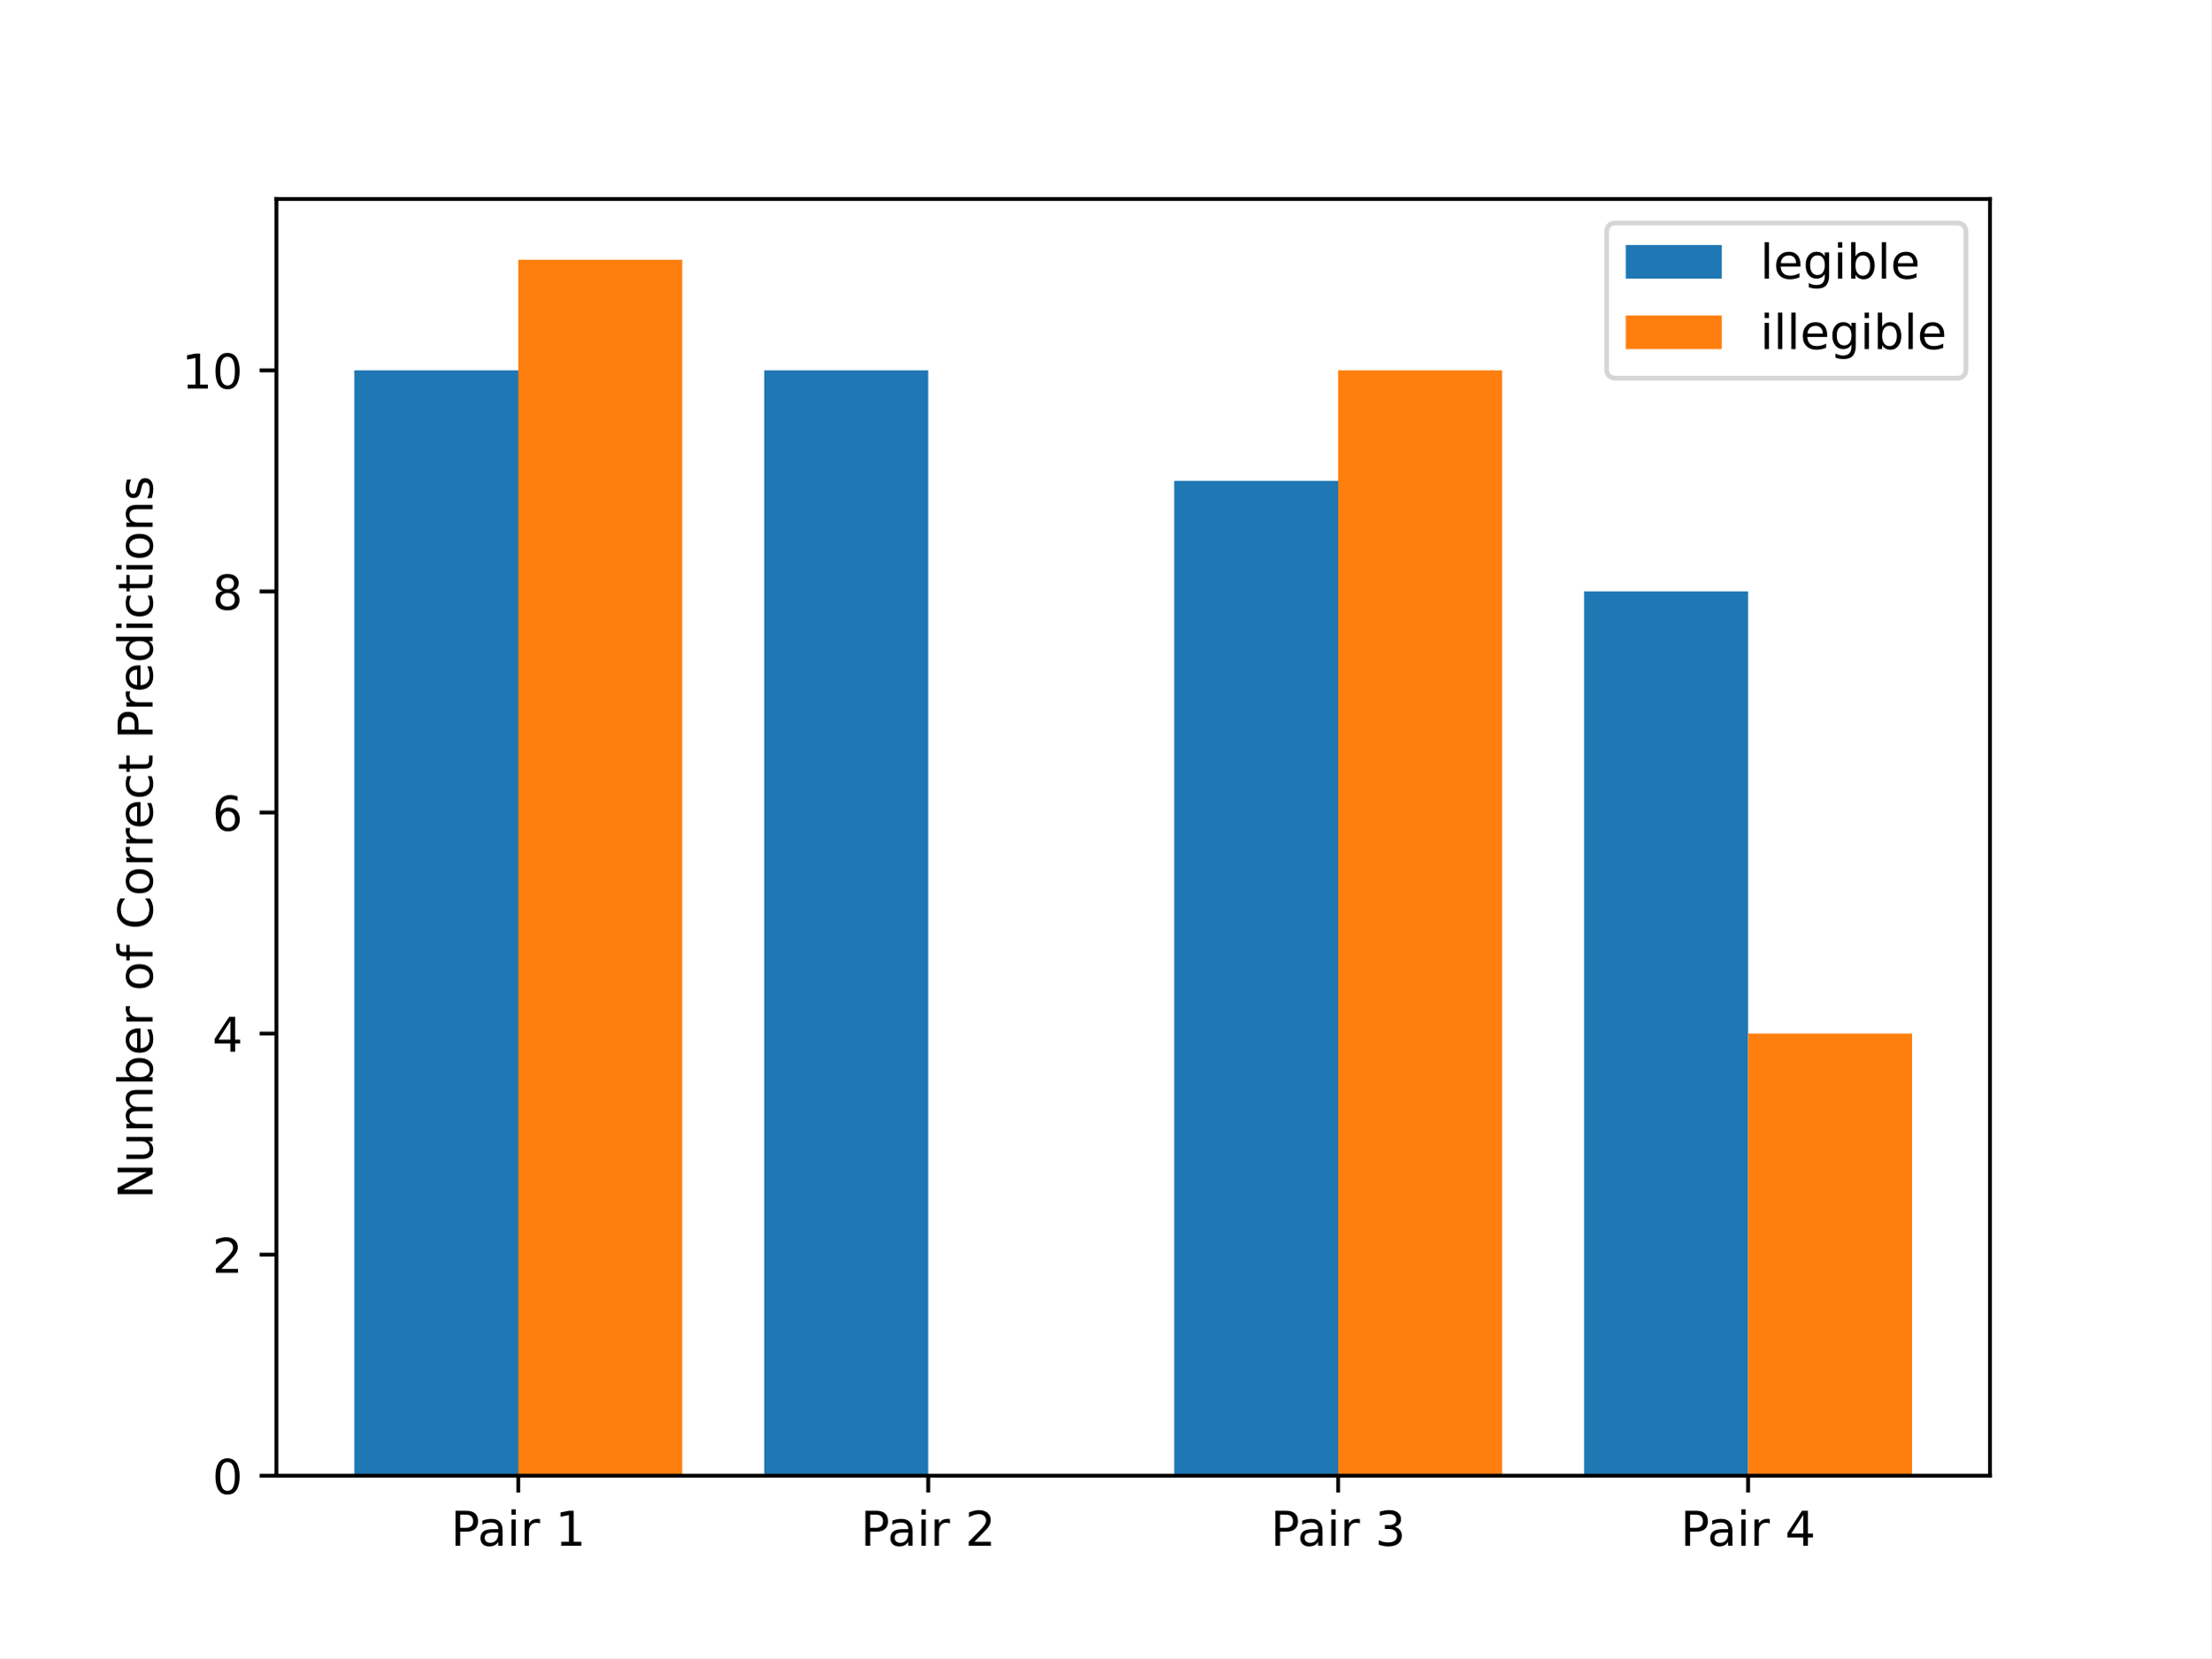
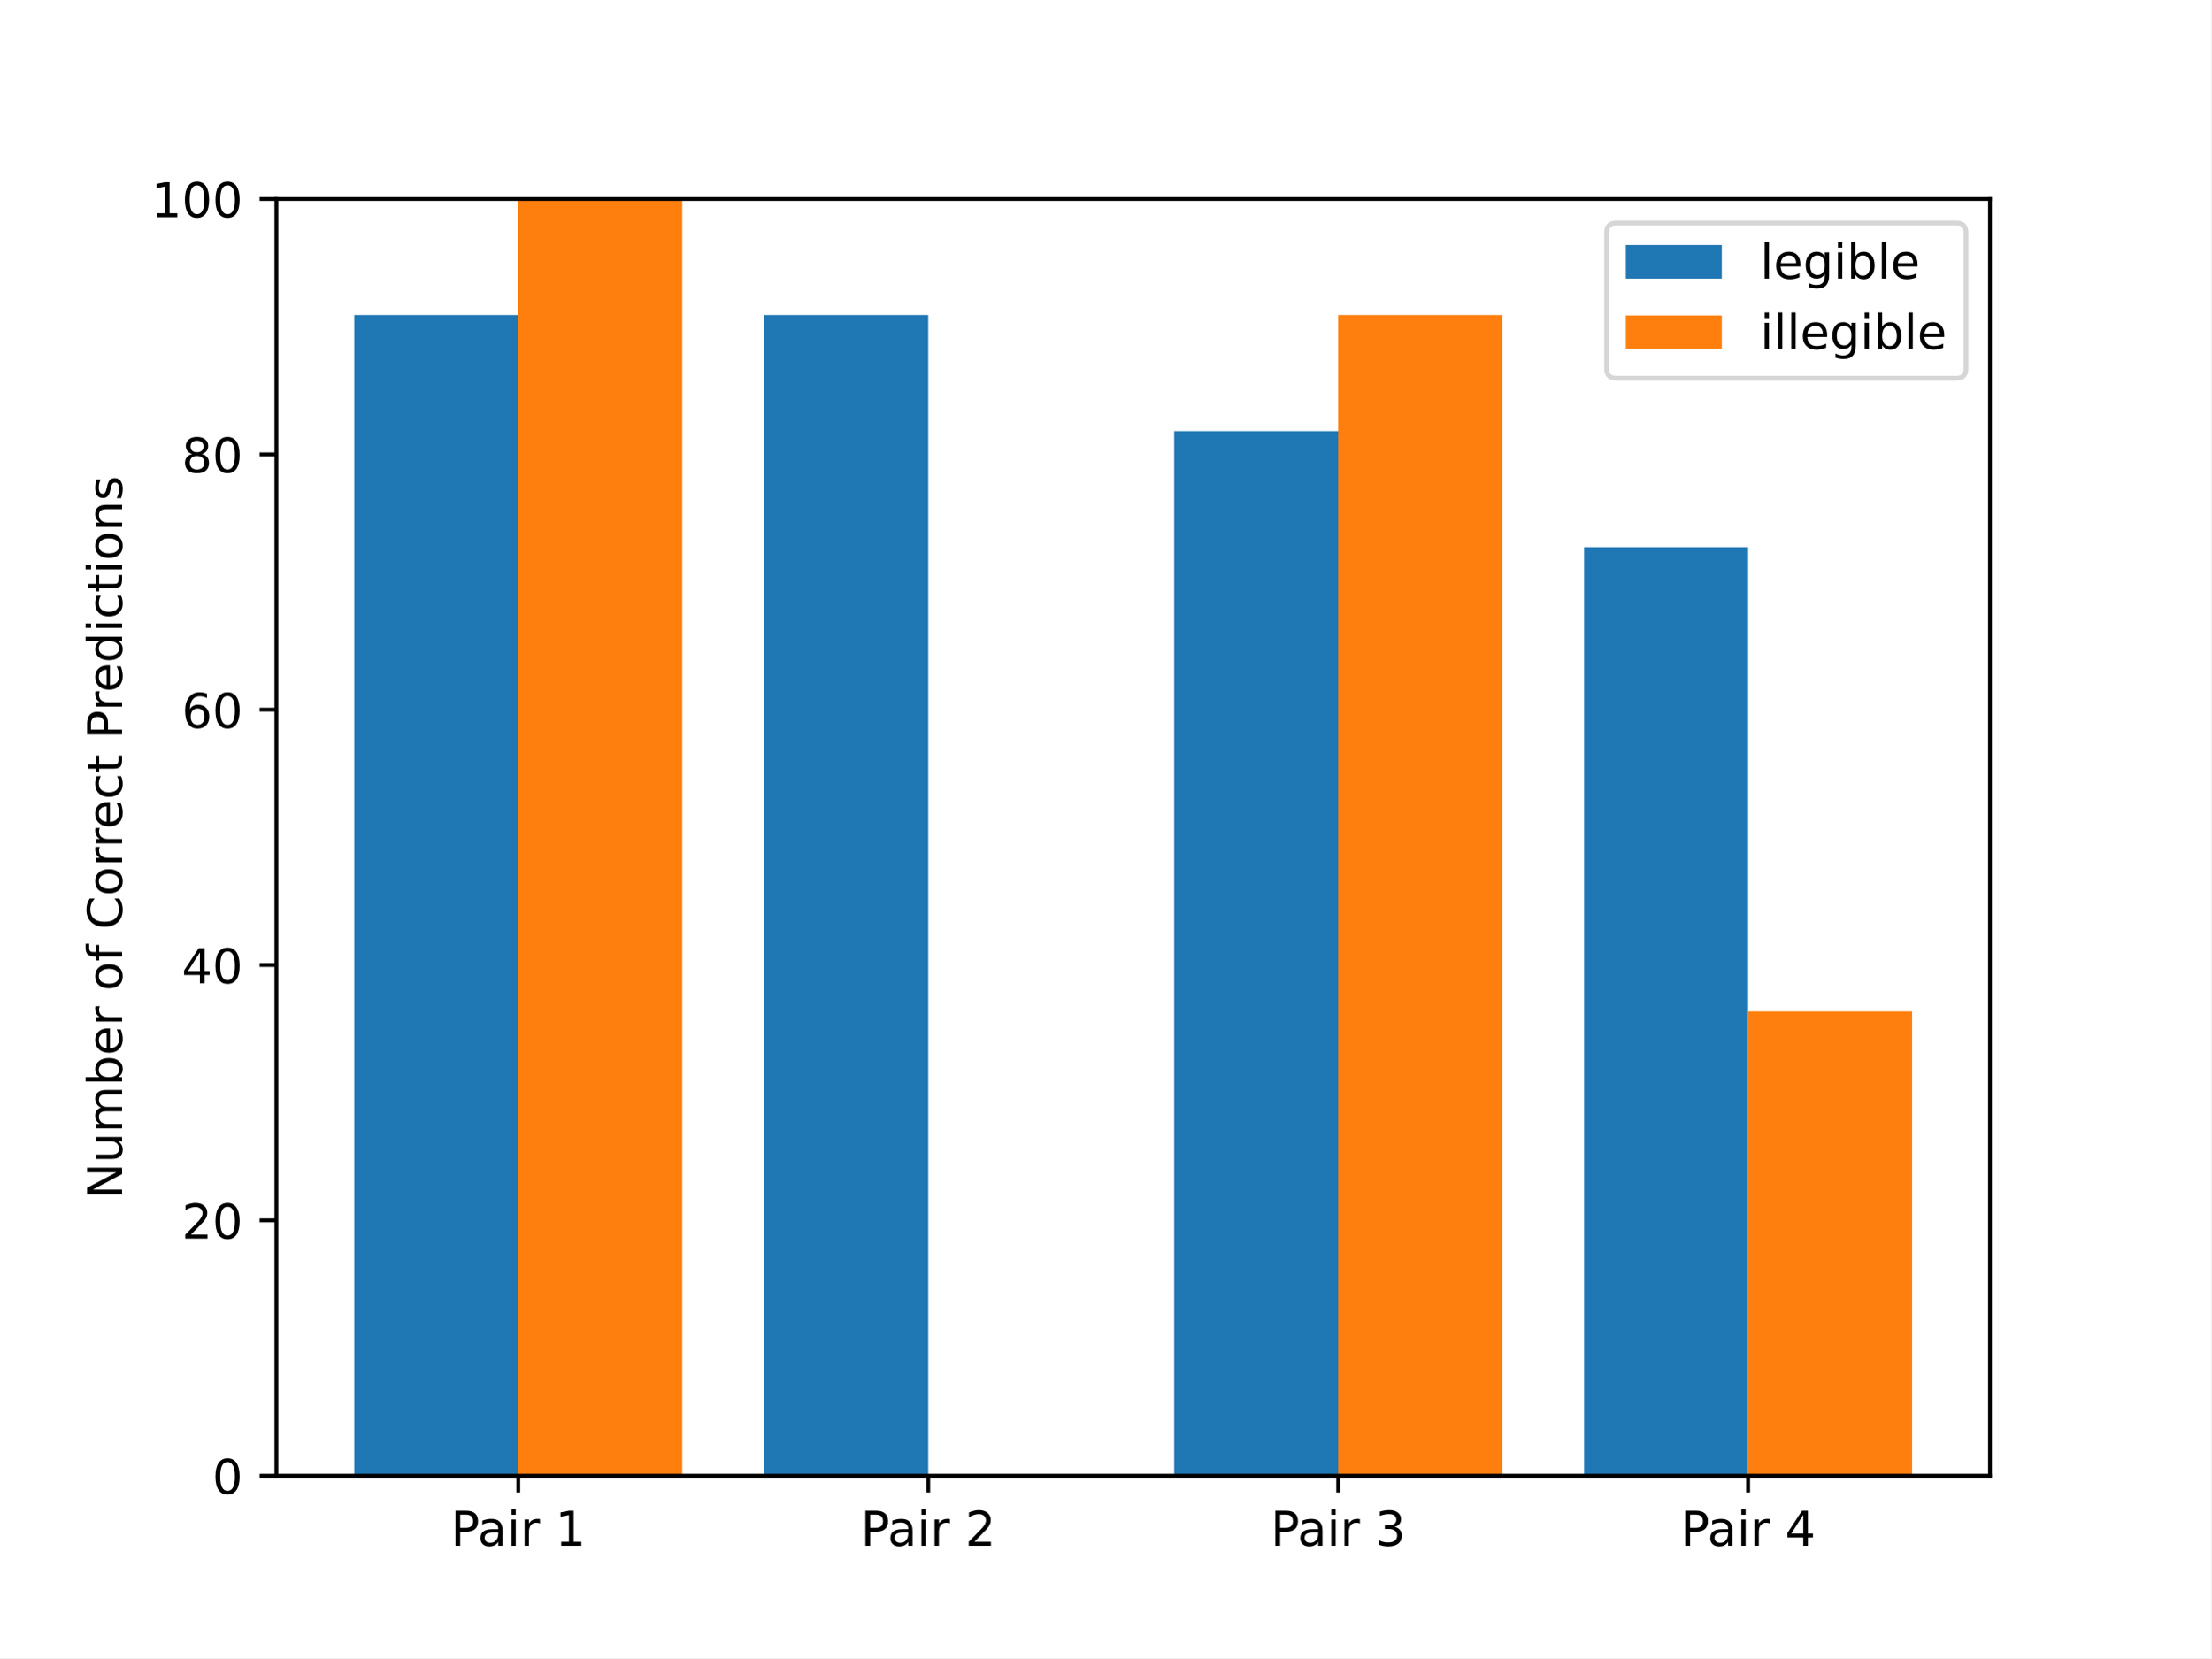
<svg xmlns="http://www.w3.org/2000/svg" xmlns:xlink="http://www.w3.org/1999/xlink" height="345.6pt" version="1.1" viewBox="0 0 460.8 345.6" width="460.8pt">
  <defs>
    <style type="text/css">*{stroke-linecap:butt;stroke-linejoin:round;}</style>
  </defs>
  <g id="figure_1">
    <g id="patch_1">
      <path d="M 0 345.6  L 460.8 345.6  L 460.8 0  L 0 0  z " style="fill:#ffffff;" />
    </g>
    <g id="axes_1">
      <g id="patch_2">
        <path d="M 57.6 307.584  L 414.72 307.584  L 414.72 41.472  L 57.6 41.472  z " style="fill:#ffffff;" />
      </g>
      <g id="patch_3">
-         <path clip-path="url(#pf0c9af02b1)" d="M 73.833 307.584  L 108.007 307.584  L 108.007 77.184  L 73.833 77.184  z " style="fill:#1f77b4;" />
+         <path clip-path="url(#p24d712511a)" d="M 73.833 307.584  L 108.007 307.584  L 108.007 65.664  L 73.833 65.664  z " style="fill:#1f77b4;" />
      </g>
      <g id="patch_4">
-         <path clip-path="url(#pf0c9af02b1)" d="M 159.268 307.584  L 193.442 307.584  L 193.442 77.184  L 159.268 77.184  z " style="fill:#1f77b4;" />
+         <path clip-path="url(#p24d712511a)" d="M 159.268 307.584  L 193.442 307.584  L 193.442 65.664  L 159.268 65.664  z " style="fill:#1f77b4;" />
      </g>
      <g id="patch_5">
-         <path clip-path="url(#pf0c9af02b1)" d="M 244.704 307.584  L 278.878 307.584  L 278.878 100.224  L 244.704 100.224  z " style="fill:#1f77b4;" />
+         <path clip-path="url(#p24d712511a)" d="M 244.704 307.584  L 278.878 307.584  L 278.878 89.856  L 244.704 89.856  z " style="fill:#1f77b4;" />
      </g>
      <g id="patch_6">
-         <path clip-path="url(#pf0c9af02b1)" d="M 330.139 307.584  L 364.313 307.584  L 364.313 123.264  L 330.139 123.264  z " style="fill:#1f77b4;" />
+         <path clip-path="url(#p24d712511a)" d="M 330.139 307.584  L 364.313 307.584  L 364.313 114.048  L 330.139 114.048  z " style="fill:#1f77b4;" />
      </g>
      <g id="patch_7">
-         <path clip-path="url(#pf0c9af02b1)" d="M 108.007 307.584  L 142.181 307.584  L 142.181 54.144  L 108.007 54.144  z " style="fill:#ff7f0e;" />
+         <path clip-path="url(#p24d712511a)" d="M 108.007 307.584  L 142.181 307.584  L 142.181 41.472  L 108.007 41.472  z " style="fill:#ff7f0e;" />
      </g>
      <g id="patch_8">
-         <path clip-path="url(#pf0c9af02b1)" d="M 193.442 307.584  L 227.616 307.584  L 227.616 307.584  L 193.442 307.584  z " style="fill:#ff7f0e;" />
+         <path clip-path="url(#p24d712511a)" d="M 193.442 307.584  L 227.616 307.584  L 227.616 307.584  L 193.442 307.584  z " style="fill:#ff7f0e;" />
      </g>
      <g id="patch_9">
-         <path clip-path="url(#pf0c9af02b1)" d="M 278.878 307.584  L 313.052 307.584  L 313.052 77.184  L 278.878 77.184  z " style="fill:#ff7f0e;" />
+         <path clip-path="url(#p24d712511a)" d="M 278.878 307.584  L 313.052 307.584  L 313.052 65.664  L 278.878 65.664  z " style="fill:#ff7f0e;" />
      </g>
      <g id="patch_10">
-         <path clip-path="url(#pf0c9af02b1)" d="M 364.313 307.584  L 398.487 307.584  L 398.487 215.424  L 364.313 215.424  z " style="fill:#ff7f0e;" />
+         <path clip-path="url(#p24d712511a)" d="M 364.313 307.584  L 398.487 307.584  L 398.487 210.816  L 364.313 210.816  z " style="fill:#ff7f0e;" />
      </g>
      <g id="matplotlib.axis_1">
        <g id="xtick_1">
          <g id="line2d_1">
            <defs>
-               <path d="M 0 0  L 0 3.5  " id="mb1a97a8213" style="stroke:#000000;stroke-width:0.8;" />
+               <path d="M 0 0  L 0 3.5  " id="m15b9747b15" style="stroke:#000000;stroke-width:0.8;" />
            </defs>
            <g>
-               <use style="stroke:#000000;stroke-width:0.8;" x="108.007" xlink:href="#mb1a97a8213" y="307.584" />
+               <use style="stroke:#000000;stroke-width:0.8;" x="108.007" xlink:href="#m15b9747b15" y="307.584" />
            </g>
          </g>
          <g id="text_1">
            <g transform="translate(93.93814 322.1824)scale(0.1 -0.1)">
              <defs>
                <path d="M 19.672 64.797  L 19.672 37.406  L 32.078 37.406  Q 38.969 37.406 42.719 40.969  Q 46.484 44.531 46.484 51.125  Q 46.484 57.672 42.719 61.234  Q 38.969 64.797 32.078 64.797  z M 9.812 72.906  L 32.078 72.906  Q 44.344 72.906 50.609 67.359  Q 56.891 61.812 56.891 51.125  Q 56.891 40.328 50.609 34.812  Q 44.344 29.297 32.078 29.297  L 19.672 29.297  L 19.672 0  L 9.812 0  z " id="DejaVuSans-80" />
                <path d="M 34.281 27.484  Q 23.391 27.484 19.188 25  Q 14.984 22.516 14.984 16.5  Q 14.984 11.719 18.141 8.906  Q 21.297 6.109 26.703 6.109  Q 34.188 6.109 38.703 11.406  Q 43.219 16.703 43.219 25.484  L 43.219 27.484  z M 52.203 31.203  L 52.203 0  L 43.219 0  L 43.219 8.297  Q 40.141 3.328 35.547 0.953  Q 30.953 -1.422 24.312 -1.422  Q 15.922 -1.422 10.953 3.297  Q 6 8.016 6 15.922  Q 6 25.141 12.172 29.828  Q 18.359 34.516 30.609 34.516  L 43.219 34.516  L 43.219 35.406  Q 43.219 41.609 39.141 45  Q 35.062 48.391 27.688 48.391  Q 23 48.391 18.547 47.266  Q 14.109 46.141 10.016 43.891  L 10.016 52.203  Q 14.938 54.109 19.578 55.047  Q 24.219 56 28.609 56  Q 40.484 56 46.344 49.844  Q 52.203 43.703 52.203 31.203  z " id="DejaVuSans-97" />
                <path d="M 9.422 54.688  L 18.406 54.688  L 18.406 0  L 9.422 0  z M 9.422 75.984  L 18.406 75.984  L 18.406 64.594  L 9.422 64.594  z " id="DejaVuSans-105" />
                <path d="M 41.109 46.297  Q 39.594 47.172 37.812 47.578  Q 36.031 48 33.891 48  Q 26.266 48 22.188 43.047  Q 18.109 38.094 18.109 28.812  L 18.109 0  L 9.078 0  L 9.078 54.688  L 18.109 54.688  L 18.109 46.188  Q 20.953 51.172 25.484 53.578  Q 30.031 56 36.531 56  Q 37.453 56 38.578 55.875  Q 39.703 55.766 41.062 55.516  z " id="DejaVuSans-114" />
                <path id="DejaVuSans-32" />
                <path d="M 12.406 8.297  L 28.516 8.297  L 28.516 63.922  L 10.984 60.406  L 10.984 69.391  L 28.422 72.906  L 38.281 72.906  L 38.281 8.297  L 54.391 8.297  L 54.391 0  L 12.406 0  z " id="DejaVuSans-49" />
              </defs>
              <use xlink:href="#DejaVuSans-80" />
              <use x="55.803" xlink:href="#DejaVuSans-97" />
              <use x="117.082" xlink:href="#DejaVuSans-105" />
              <use x="144.865" xlink:href="#DejaVuSans-114" />
              <use x="185.979" xlink:href="#DejaVuSans-32" />
              <use x="217.766" xlink:href="#DejaVuSans-49" />
            </g>
          </g>
        </g>
        <g id="xtick_2">
          <g id="line2d_2">
            <g>
-               <use style="stroke:#000000;stroke-width:0.8;" x="193.442" xlink:href="#mb1a97a8213" y="307.584" />
+               <use style="stroke:#000000;stroke-width:0.8;" x="193.442" xlink:href="#m15b9747b15" y="307.584" />
            </g>
          </g>
          <g id="text_2">
            <g transform="translate(179.3735 322.1824)scale(0.1 -0.1)">
              <defs>
                <path d="M 19.188 8.297  L 53.609 8.297  L 53.609 0  L 7.328 0  L 7.328 8.297  Q 12.938 14.109 22.625 23.891  Q 32.328 33.688 34.812 36.531  Q 39.547 41.844 41.422 45.531  Q 43.312 49.219 43.312 52.781  Q 43.312 58.594 39.234 62.25  Q 35.156 65.922 28.609 65.922  Q 23.969 65.922 18.812 64.312  Q 13.672 62.703 7.812 59.422  L 7.812 69.391  Q 13.766 71.781 18.938 73  Q 24.125 74.219 28.422 74.219  Q 39.75 74.219 46.484 68.547  Q 53.219 62.891 53.219 53.422  Q 53.219 48.922 51.531 44.891  Q 49.859 40.875 45.406 35.406  Q 44.188 33.984 37.641 27.219  Q 31.109 20.453 19.188 8.297  z " id="DejaVuSans-50" />
              </defs>
              <use xlink:href="#DejaVuSans-80" />
              <use x="55.803" xlink:href="#DejaVuSans-97" />
              <use x="117.082" xlink:href="#DejaVuSans-105" />
              <use x="144.865" xlink:href="#DejaVuSans-114" />
              <use x="185.979" xlink:href="#DejaVuSans-32" />
              <use x="217.766" xlink:href="#DejaVuSans-50" />
            </g>
          </g>
        </g>
        <g id="xtick_3">
          <g id="line2d_3">
            <g>
-               <use style="stroke:#000000;stroke-width:0.8;" x="278.878" xlink:href="#mb1a97a8213" y="307.584" />
+               <use style="stroke:#000000;stroke-width:0.8;" x="278.878" xlink:href="#m15b9747b15" y="307.584" />
            </g>
          </g>
          <g id="text_3">
            <g transform="translate(264.809 322.1824)scale(0.1 -0.1)">
              <defs>
                <path d="M 40.578 39.312  Q 47.656 37.797 51.625 33  Q 55.609 28.219 55.609 21.188  Q 55.609 10.406 48.188 4.484  Q 40.766 -1.422 27.094 -1.422  Q 22.516 -1.422 17.656 -0.516  Q 12.797 0.391 7.625 2.203  L 7.625 11.719  Q 11.719 9.328 16.594 8.109  Q 21.484 6.891 26.812 6.891  Q 36.078 6.891 40.938 10.547  Q 45.797 14.203 45.797 21.188  Q 45.797 27.641 41.281 31.266  Q 36.766 34.906 28.719 34.906  L 20.219 34.906  L 20.219 43.016  L 29.109 43.016  Q 36.375 43.016 40.234 45.922  Q 44.094 48.828 44.094 54.297  Q 44.094 59.906 40.109 62.906  Q 36.141 65.922 28.719 65.922  Q 24.656 65.922 20.016 65.031  Q 15.375 64.156 9.812 62.312  L 9.812 71.094  Q 15.438 72.656 20.344 73.438  Q 25.25 74.219 29.594 74.219  Q 40.828 74.219 47.359 69.109  Q 53.906 64.016 53.906 55.328  Q 53.906 49.266 50.438 45.094  Q 46.969 40.922 40.578 39.312  z " id="DejaVuSans-51" />
              </defs>
              <use xlink:href="#DejaVuSans-80" />
              <use x="55.803" xlink:href="#DejaVuSans-97" />
              <use x="117.082" xlink:href="#DejaVuSans-105" />
              <use x="144.865" xlink:href="#DejaVuSans-114" />
              <use x="185.979" xlink:href="#DejaVuSans-32" />
              <use x="217.766" xlink:href="#DejaVuSans-51" />
            </g>
          </g>
        </g>
        <g id="xtick_4">
          <g id="line2d_4">
            <g>
-               <use style="stroke:#000000;stroke-width:0.8;" x="364.313" xlink:href="#mb1a97a8213" y="307.584" />
+               <use style="stroke:#000000;stroke-width:0.8;" x="364.313" xlink:href="#m15b9747b15" y="307.584" />
            </g>
          </g>
          <g id="text_4">
            <g transform="translate(350.2444 322.1824)scale(0.1 -0.1)">
              <defs>
                <path d="M 37.797 64.312  L 12.891 25.391  L 37.797 25.391  z M 35.203 72.906  L 47.609 72.906  L 47.609 25.391  L 58.016 25.391  L 58.016 17.188  L 47.609 17.188  L 47.609 0  L 37.797 0  L 37.797 17.188  L 4.891 17.188  L 4.891 26.703  z " id="DejaVuSans-52" />
              </defs>
              <use xlink:href="#DejaVuSans-80" />
              <use x="55.803" xlink:href="#DejaVuSans-97" />
              <use x="117.082" xlink:href="#DejaVuSans-105" />
              <use x="144.865" xlink:href="#DejaVuSans-114" />
              <use x="185.979" xlink:href="#DejaVuSans-32" />
              <use x="217.766" xlink:href="#DejaVuSans-52" />
            </g>
          </g>
        </g>
      </g>
      <g id="matplotlib.axis_2">
        <g id="ytick_1">
          <g id="line2d_5">
            <defs>
-               <path d="M 0 0  L -3.5 0  " id="m063520c6e8" style="stroke:#000000;stroke-width:0.8;" />
+               <path d="M 0 0  L -3.5 0  " id="m7294e3a594" style="stroke:#000000;stroke-width:0.8;" />
            </defs>
            <g>
-               <use style="stroke:#000000;stroke-width:0.8;" x="57.6" xlink:href="#m063520c6e8" y="307.584" />
+               <use style="stroke:#000000;stroke-width:0.8;" x="57.6" xlink:href="#m7294e3a594" y="307.584" />
            </g>
          </g>
          <g id="text_5">
            <g transform="translate(44.2375 311.3832)scale(0.1 -0.1)">
              <defs>
                <path d="M 31.781 66.406  Q 24.172 66.406 20.328 58.906  Q 16.5 51.422 16.5 36.375  Q 16.5 21.391 20.328 13.891  Q 24.172 6.391 31.781 6.391  Q 39.453 6.391 43.281 13.891  Q 47.125 21.391 47.125 36.375  Q 47.125 51.422 43.281 58.906  Q 39.453 66.406 31.781 66.406  z M 31.781 74.219  Q 44.047 74.219 50.516 64.516  Q 56.984 54.828 56.984 36.375  Q 56.984 17.969 50.516 8.266  Q 44.047 -1.422 31.781 -1.422  Q 19.531 -1.422 13.062 8.266  Q 6.594 17.969 6.594 36.375  Q 6.594 54.828 13.062 64.516  Q 19.531 74.219 31.781 74.219  z " id="DejaVuSans-48" />
              </defs>
              <use xlink:href="#DejaVuSans-48" />
            </g>
          </g>
        </g>
        <g id="ytick_2">
          <g id="line2d_6">
            <g>
-               <use style="stroke:#000000;stroke-width:0.8;" x="57.6" xlink:href="#m063520c6e8" y="261.504" />
+               <use style="stroke:#000000;stroke-width:0.8;" x="57.6" xlink:href="#m7294e3a594" y="254.362" />
            </g>
          </g>
          <g id="text_6">
-             <g transform="translate(44.2375 265.3032)scale(0.1 -0.1)">
+             <g transform="translate(37.875 258.1608)scale(0.1 -0.1)">
              <use xlink:href="#DejaVuSans-50" />
+               <use x="63.623" xlink:href="#DejaVuSans-48" />
            </g>
          </g>
        </g>
        <g id="ytick_3">
          <g id="line2d_7">
            <g>
-               <use style="stroke:#000000;stroke-width:0.8;" x="57.6" xlink:href="#m063520c6e8" y="215.424" />
+               <use style="stroke:#000000;stroke-width:0.8;" x="57.6" xlink:href="#m7294e3a594" y="201.139" />
            </g>
          </g>
          <g id="text_7">
-             <g transform="translate(44.2375 219.2232)scale(0.1 -0.1)">
+             <g transform="translate(37.875 204.9384)scale(0.1 -0.1)">
              <use xlink:href="#DejaVuSans-52" />
+               <use x="63.623" xlink:href="#DejaVuSans-48" />
            </g>
          </g>
        </g>
        <g id="ytick_4">
          <g id="line2d_8">
            <g>
-               <use style="stroke:#000000;stroke-width:0.8;" x="57.6" xlink:href="#m063520c6e8" y="169.344" />
+               <use style="stroke:#000000;stroke-width:0.8;" x="57.6" xlink:href="#m7294e3a594" y="147.917" />
            </g>
          </g>
          <g id="text_8">
-             <g transform="translate(44.2375 173.1432)scale(0.1 -0.1)">
+             <g transform="translate(37.875 151.716)scale(0.1 -0.1)">
              <defs>
                <path d="M 33.016 40.375  Q 26.375 40.375 22.484 35.828  Q 18.609 31.297 18.609 23.391  Q 18.609 15.531 22.484 10.953  Q 26.375 6.391 33.016 6.391  Q 39.656 6.391 43.531 10.953  Q 47.406 15.531 47.406 23.391  Q 47.406 31.297 43.531 35.828  Q 39.656 40.375 33.016 40.375  z M 52.594 71.297  L 52.594 62.312  Q 48.875 64.062 45.094 64.984  Q 41.312 65.922 37.594 65.922  Q 27.828 65.922 22.672 59.328  Q 17.531 52.734 16.797 39.406  Q 19.672 43.656 24.016 45.922  Q 28.375 48.188 33.594 48.188  Q 44.578 48.188 50.953 41.516  Q 57.328 34.859 57.328 23.391  Q 57.328 12.156 50.688 5.359  Q 44.047 -1.422 33.016 -1.422  Q 20.359 -1.422 13.672 8.266  Q 6.984 17.969 6.984 36.375  Q 6.984 53.656 15.188 63.938  Q 23.391 74.219 37.203 74.219  Q 40.922 74.219 44.703 73.484  Q 48.484 72.75 52.594 71.297  z " id="DejaVuSans-54" />
              </defs>
              <use xlink:href="#DejaVuSans-54" />
+               <use x="63.623" xlink:href="#DejaVuSans-48" />
            </g>
          </g>
        </g>
        <g id="ytick_5">
          <g id="line2d_9">
            <g>
-               <use style="stroke:#000000;stroke-width:0.8;" x="57.6" xlink:href="#m063520c6e8" y="123.264" />
+               <use style="stroke:#000000;stroke-width:0.8;" x="57.6" xlink:href="#m7294e3a594" y="94.694" />
            </g>
          </g>
          <g id="text_9">
-             <g transform="translate(44.2375 127.0632)scale(0.1 -0.1)">
+             <g transform="translate(37.875 98.49362)scale(0.1 -0.1)">
              <defs>
                <path d="M 31.781 34.625  Q 24.75 34.625 20.719 30.859  Q 16.703 27.094 16.703 20.516  Q 16.703 13.922 20.719 10.156  Q 24.75 6.391 31.781 6.391  Q 38.812 6.391 42.859 10.172  Q 46.922 13.969 46.922 20.516  Q 46.922 27.094 42.891 30.859  Q 38.875 34.625 31.781 34.625  z M 21.922 38.812  Q 15.578 40.375 12.031 44.719  Q 8.5 49.078 8.5 55.328  Q 8.5 64.062 14.719 69.141  Q 20.953 74.219 31.781 74.219  Q 42.672 74.219 48.875 69.141  Q 55.078 64.062 55.078 55.328  Q 55.078 49.078 51.531 44.719  Q 48 40.375 41.703 38.812  Q 48.828 37.156 52.797 32.312  Q 56.781 27.484 56.781 20.516  Q 56.781 9.906 50.312 4.234  Q 43.844 -1.422 31.781 -1.422  Q 19.734 -1.422 13.25 4.234  Q 6.781 9.906 6.781 20.516  Q 6.781 27.484 10.781 32.312  Q 14.797 37.156 21.922 38.812  z M 18.312 54.391  Q 18.312 48.734 21.844 45.562  Q 25.391 42.391 31.781 42.391  Q 38.141 42.391 41.719 45.562  Q 45.312 48.734 45.312 54.391  Q 45.312 60.062 41.719 63.234  Q 38.141 66.406 31.781 66.406  Q 25.391 66.406 21.844 63.234  Q 18.312 60.062 18.312 54.391  z " id="DejaVuSans-56" />
              </defs>
              <use xlink:href="#DejaVuSans-56" />
+               <use x="63.623" xlink:href="#DejaVuSans-48" />
            </g>
          </g>
        </g>
        <g id="ytick_6">
          <g id="line2d_10">
            <g>
-               <use style="stroke:#000000;stroke-width:0.8;" x="57.6" xlink:href="#m063520c6e8" y="77.184" />
+               <use style="stroke:#000000;stroke-width:0.8;" x="57.6" xlink:href="#m7294e3a594" y="41.472" />
            </g>
          </g>
          <g id="text_10">
-             <g transform="translate(37.875 80.98322)scale(0.1 -0.1)">
+             <g transform="translate(31.5125 45.27122)scale(0.1 -0.1)">
              <use xlink:href="#DejaVuSans-49" />
              <use x="63.623" xlink:href="#DejaVuSans-48" />
+               <use x="127.246" xlink:href="#DejaVuSans-48" />
            </g>
          </g>
        </g>
        <g id="text_11">
-           <g transform="translate(31.79531 249.8897)rotate(-90)scale(0.1 -0.1)">
+           <g transform="translate(25.43281 249.8897)rotate(-90)scale(0.1 -0.1)">
            <defs>
              <path d="M 9.812 72.906  L 23.094 72.906  L 55.422 11.922  L 55.422 72.906  L 64.984 72.906  L 64.984 0  L 51.703 0  L 19.391 60.984  L 19.391 0  L 9.812 0  z " id="DejaVuSans-78" />
              <path d="M 8.5 21.578  L 8.5 54.688  L 17.484 54.688  L 17.484 21.922  Q 17.484 14.156 20.5 10.266  Q 23.531 6.391 29.594 6.391  Q 36.859 6.391 41.078 11.031  Q 45.312 15.672 45.312 23.688  L 45.312 54.688  L 54.297 54.688  L 54.297 0  L 45.312 0  L 45.312 8.406  Q 42.047 3.422 37.719 1  Q 33.406 -1.422 27.688 -1.422  Q 18.266 -1.422 13.375 4.438  Q 8.5 10.297 8.5 21.578  z M 31.109 56  z " id="DejaVuSans-117" />
              <path d="M 52 44.188  Q 55.375 50.25 60.062 53.125  Q 64.75 56 71.094 56  Q 79.641 56 84.281 50.016  Q 88.922 44.047 88.922 33.016  L 88.922 0  L 79.891 0  L 79.891 32.719  Q 79.891 40.578 77.094 44.375  Q 74.312 48.188 68.609 48.188  Q 61.625 48.188 57.562 43.547  Q 53.516 38.922 53.516 30.906  L 53.516 0  L 44.484 0  L 44.484 32.719  Q 44.484 40.625 41.703 44.406  Q 38.922 48.188 33.109 48.188  Q 26.219 48.188 22.156 43.531  Q 18.109 38.875 18.109 30.906  L 18.109 0  L 9.078 0  L 9.078 54.688  L 18.109 54.688  L 18.109 46.188  Q 21.188 51.219 25.484 53.609  Q 29.781 56 35.688 56  Q 41.656 56 45.828 52.969  Q 50 49.953 52 44.188  z " id="DejaVuSans-109" />
              <path d="M 48.688 27.297  Q 48.688 37.203 44.609 42.844  Q 40.531 48.484 33.406 48.484  Q 26.266 48.484 22.188 42.844  Q 18.109 37.203 18.109 27.297  Q 18.109 17.391 22.188 11.75  Q 26.266 6.109 33.406 6.109  Q 40.531 6.109 44.609 11.75  Q 48.688 17.391 48.688 27.297  z M 18.109 46.391  Q 20.953 51.266 25.266 53.625  Q 29.594 56 35.594 56  Q 45.562 56 51.781 48.094  Q 58.016 40.188 58.016 27.297  Q 58.016 14.406 51.781 6.484  Q 45.562 -1.422 35.594 -1.422  Q 29.594 -1.422 25.266 0.953  Q 20.953 3.328 18.109 8.203  L 18.109 0  L 9.078 0  L 9.078 75.984  L 18.109 75.984  z " id="DejaVuSans-98" />
              <path d="M 56.203 29.594  L 56.203 25.203  L 14.891 25.203  Q 15.484 15.922 20.484 11.062  Q 25.484 6.203 34.422 6.203  Q 39.594 6.203 44.453 7.469  Q 49.312 8.734 54.109 11.281  L 54.109 2.781  Q 49.266 0.734 44.188 -0.344  Q 39.109 -1.422 33.891 -1.422  Q 20.797 -1.422 13.156 6.188  Q 5.516 13.812 5.516 26.812  Q 5.516 40.234 12.766 48.109  Q 20.016 56 32.328 56  Q 43.359 56 49.781 48.891  Q 56.203 41.797 56.203 29.594  z M 47.219 32.234  Q 47.125 39.594 43.094 43.984  Q 39.062 48.391 32.422 48.391  Q 24.906 48.391 20.391 44.141  Q 15.875 39.891 15.188 32.172  z " id="DejaVuSans-101" />
              <path d="M 30.609 48.391  Q 23.391 48.391 19.188 42.75  Q 14.984 37.109 14.984 27.297  Q 14.984 17.484 19.156 11.844  Q 23.344 6.203 30.609 6.203  Q 37.797 6.203 41.984 11.859  Q 46.188 17.531 46.188 27.297  Q 46.188 37.016 41.984 42.703  Q 37.797 48.391 30.609 48.391  z M 30.609 56  Q 42.328 56 49.016 48.375  Q 55.719 40.766 55.719 27.297  Q 55.719 13.875 49.016 6.219  Q 42.328 -1.422 30.609 -1.422  Q 18.844 -1.422 12.172 6.219  Q 5.516 13.875 5.516 27.297  Q 5.516 40.766 12.172 48.375  Q 18.844 56 30.609 56  z " id="DejaVuSans-111" />
              <path d="M 37.109 75.984  L 37.109 68.5  L 28.516 68.5  Q 23.688 68.5 21.797 66.547  Q 19.922 64.594 19.922 59.516  L 19.922 54.688  L 34.719 54.688  L 34.719 47.703  L 19.922 47.703  L 19.922 0  L 10.891 0  L 10.891 47.703  L 2.297 47.703  L 2.297 54.688  L 10.891 54.688  L 10.891 58.5  Q 10.891 67.625 15.141 71.797  Q 19.391 75.984 28.609 75.984  z " id="DejaVuSans-102" />
              <path d="M 64.406 67.281  L 64.406 56.891  Q 59.422 61.531 53.781 63.812  Q 48.141 66.109 41.797 66.109  Q 29.297 66.109 22.656 58.469  Q 16.016 50.828 16.016 36.375  Q 16.016 21.969 22.656 14.328  Q 29.297 6.688 41.797 6.688  Q 48.141 6.688 53.781 8.984  Q 59.422 11.281 64.406 15.922  L 64.406 5.609  Q 59.234 2.094 53.438 0.328  Q 47.656 -1.422 41.219 -1.422  Q 24.656 -1.422 15.125 8.703  Q 5.609 18.844 5.609 36.375  Q 5.609 53.953 15.125 64.078  Q 24.656 74.219 41.219 74.219  Q 47.75 74.219 53.531 72.484  Q 59.328 70.75 64.406 67.281  z " id="DejaVuSans-67" />
              <path d="M 48.781 52.594  L 48.781 44.188  Q 44.969 46.297 41.141 47.344  Q 37.312 48.391 33.406 48.391  Q 24.656 48.391 19.812 42.844  Q 14.984 37.312 14.984 27.297  Q 14.984 17.281 19.812 11.734  Q 24.656 6.203 33.406 6.203  Q 37.312 6.203 41.141 7.25  Q 44.969 8.297 48.781 10.406  L 48.781 2.094  Q 45.016 0.344 40.984 -0.531  Q 36.969 -1.422 32.422 -1.422  Q 20.062 -1.422 12.781 6.344  Q 5.516 14.109 5.516 27.297  Q 5.516 40.672 12.859 48.328  Q 20.219 56 33.016 56  Q 37.156 56 41.109 55.141  Q 45.062 54.297 48.781 52.594  z " id="DejaVuSans-99" />
              <path d="M 18.312 70.219  L 18.312 54.688  L 36.812 54.688  L 36.812 47.703  L 18.312 47.703  L 18.312 18.016  Q 18.312 11.328 20.141 9.422  Q 21.969 7.516 27.594 7.516  L 36.812 7.516  L 36.812 0  L 27.594 0  Q 17.188 0 13.234 3.875  Q 9.281 7.766 9.281 18.016  L 9.281 47.703  L 2.688 47.703  L 2.688 54.688  L 9.281 54.688  L 9.281 70.219  z " id="DejaVuSans-116" />
              <path d="M 45.406 46.391  L 45.406 75.984  L 54.391 75.984  L 54.391 0  L 45.406 0  L 45.406 8.203  Q 42.578 3.328 38.25 0.953  Q 33.938 -1.422 27.875 -1.422  Q 17.969 -1.422 11.734 6.484  Q 5.516 14.406 5.516 27.297  Q 5.516 40.188 11.734 48.094  Q 17.969 56 27.875 56  Q 33.938 56 38.25 53.625  Q 42.578 51.266 45.406 46.391  z M 14.797 27.297  Q 14.797 17.391 18.875 11.75  Q 22.953 6.109 30.078 6.109  Q 37.203 6.109 41.297 11.75  Q 45.406 17.391 45.406 27.297  Q 45.406 37.203 41.297 42.844  Q 37.203 48.484 30.078 48.484  Q 22.953 48.484 18.875 42.844  Q 14.797 37.203 14.797 27.297  z " id="DejaVuSans-100" />
              <path d="M 54.891 33.016  L 54.891 0  L 45.906 0  L 45.906 32.719  Q 45.906 40.484 42.875 44.328  Q 39.844 48.188 33.797 48.188  Q 26.516 48.188 22.312 43.547  Q 18.109 38.922 18.109 30.906  L 18.109 0  L 9.078 0  L 9.078 54.688  L 18.109 54.688  L 18.109 46.188  Q 21.344 51.125 25.703 53.562  Q 30.078 56 35.797 56  Q 45.219 56 50.047 50.172  Q 54.891 44.344 54.891 33.016  z " id="DejaVuSans-110" />
              <path d="M 44.281 53.078  L 44.281 44.578  Q 40.484 46.531 36.375 47.5  Q 32.281 48.484 27.875 48.484  Q 21.188 48.484 17.844 46.438  Q 14.5 44.391 14.5 40.281  Q 14.5 37.156 16.891 35.375  Q 19.281 33.594 26.516 31.984  L 29.594 31.297  Q 39.156 29.25 43.188 25.516  Q 47.219 21.781 47.219 15.094  Q 47.219 7.469 41.188 3.016  Q 35.156 -1.422 24.609 -1.422  Q 20.219 -1.422 15.453 -0.562  Q 10.688 0.297 5.422 2  L 5.422 11.281  Q 10.406 8.688 15.234 7.391  Q 20.062 6.109 24.812 6.109  Q 31.156 6.109 34.562 8.281  Q 37.984 10.453 37.984 14.406  Q 37.984 18.062 35.516 20.016  Q 33.062 21.969 24.703 23.781  L 21.578 24.516  Q 13.234 26.266 9.516 29.906  Q 5.812 33.547 5.812 39.891  Q 5.812 47.609 11.281 51.797  Q 16.75 56 26.812 56  Q 31.781 56 36.172 55.266  Q 40.578 54.547 44.281 53.078  z " id="DejaVuSans-115" />
            </defs>
            <use xlink:href="#DejaVuSans-78" />
            <use x="74.805" xlink:href="#DejaVuSans-117" />
            <use x="138.184" xlink:href="#DejaVuSans-109" />
            <use x="235.596" xlink:href="#DejaVuSans-98" />
            <use x="299.072" xlink:href="#DejaVuSans-101" />
            <use x="360.596" xlink:href="#DejaVuSans-114" />
            <use x="401.709" xlink:href="#DejaVuSans-32" />
            <use x="433.496" xlink:href="#DejaVuSans-111" />
            <use x="494.678" xlink:href="#DejaVuSans-102" />
            <use x="529.883" xlink:href="#DejaVuSans-32" />
            <use x="561.67" xlink:href="#DejaVuSans-67" />
            <use x="631.494" xlink:href="#DejaVuSans-111" />
            <use x="692.676" xlink:href="#DejaVuSans-114" />
            <use x="732.039" xlink:href="#DejaVuSans-114" />
            <use x="770.902" xlink:href="#DejaVuSans-101" />
            <use x="832.426" xlink:href="#DejaVuSans-99" />
            <use x="887.406" xlink:href="#DejaVuSans-116" />
            <use x="926.615" xlink:href="#DejaVuSans-32" />
            <use x="958.402" xlink:href="#DejaVuSans-80" />
            <use x="1016.955" xlink:href="#DejaVuSans-114" />
            <use x="1055.818" xlink:href="#DejaVuSans-101" />
            <use x="1117.342" xlink:href="#DejaVuSans-100" />
            <use x="1180.818" xlink:href="#DejaVuSans-105" />
            <use x="1208.602" xlink:href="#DejaVuSans-99" />
            <use x="1263.582" xlink:href="#DejaVuSans-116" />
            <use x="1302.791" xlink:href="#DejaVuSans-105" />
            <use x="1330.574" xlink:href="#DejaVuSans-111" />
            <use x="1391.756" xlink:href="#DejaVuSans-110" />
            <use x="1455.135" xlink:href="#DejaVuSans-115" />
          </g>
        </g>
      </g>
      <g id="patch_11">
        <path d="M 57.6 307.584  L 57.6 41.472  " style="fill:none;stroke:#000000;stroke-linecap:square;stroke-linejoin:miter;stroke-width:0.8;" />
      </g>
      <g id="patch_12">
        <path d="M 414.72 307.584  L 414.72 41.472  " style="fill:none;stroke:#000000;stroke-linecap:square;stroke-linejoin:miter;stroke-width:0.8;" />
      </g>
      <g id="patch_13">
        <path d="M 57.6 307.584  L 414.72 307.584  " style="fill:none;stroke:#000000;stroke-linecap:square;stroke-linejoin:miter;stroke-width:0.8;" />
      </g>
      <g id="patch_14">
        <path d="M 57.6 41.472  L 414.72 41.472  " style="fill:none;stroke:#000000;stroke-linecap:square;stroke-linejoin:miter;stroke-width:0.8;" />
      </g>
      <g id="legend_1">
        <g id="patch_15">
          <path d="M 336.826 78.828  L 407.72 78.828  Q 409.72 78.828 409.72 76.828  L 409.72 48.472  Q 409.72 46.472 407.72 46.472  L 336.826 46.472  Q 334.826 46.472 334.826 48.472  L 334.826 76.828  Q 334.826 78.828 336.826 78.828  z " style="fill:#ffffff;opacity:0.8;stroke:#cccccc;stroke-linejoin:miter;" />
        </g>
        <g id="patch_16">
          <path d="M 338.826 58.07  L 358.826 58.07  L 358.826 51.07  L 338.826 51.07  z " style="fill:#1f77b4;" />
        </g>
        <g id="text_12">
          <g transform="translate(366.8263 58.07044)scale(0.1 -0.1)">
            <defs>
              <path d="M 9.422 75.984  L 18.406 75.984  L 18.406 0  L 9.422 0  z " id="DejaVuSans-108" />
              <path d="M 45.406 27.984  Q 45.406 37.75 41.375 43.109  Q 37.359 48.484 30.078 48.484  Q 22.859 48.484 18.828 43.109  Q 14.797 37.75 14.797 27.984  Q 14.797 18.266 18.828 12.891  Q 22.859 7.516 30.078 7.516  Q 37.359 7.516 41.375 12.891  Q 45.406 18.266 45.406 27.984  z M 54.391 6.781  Q 54.391 -7.172 48.188 -13.984  Q 42 -20.797 29.203 -20.797  Q 24.469 -20.797 20.266 -20.094  Q 16.062 -19.391 12.109 -17.922  L 12.109 -9.188  Q 16.062 -11.328 19.922 -12.344  Q 23.781 -13.375 27.781 -13.375  Q 36.625 -13.375 41.016 -8.766  Q 45.406 -4.156 45.406 5.172  L 45.406 9.625  Q 42.625 4.781 38.281 2.391  Q 33.938 0 27.875 0  Q 17.828 0 11.672 7.656  Q 5.516 15.328 5.516 27.984  Q 5.516 40.672 11.672 48.328  Q 17.828 56 27.875 56  Q 33.938 56 38.281 53.609  Q 42.625 51.219 45.406 46.391  L 45.406 54.688  L 54.391 54.688  z " id="DejaVuSans-103" />
            </defs>
            <use xlink:href="#DejaVuSans-108" />
            <use x="27.783" xlink:href="#DejaVuSans-101" />
            <use x="89.307" xlink:href="#DejaVuSans-103" />
            <use x="152.783" xlink:href="#DejaVuSans-105" />
            <use x="180.566" xlink:href="#DejaVuSans-98" />
            <use x="244.043" xlink:href="#DejaVuSans-108" />
            <use x="271.826" xlink:href="#DejaVuSans-101" />
          </g>
        </g>
        <g id="patch_17">
          <path d="M 338.826 72.749  L 358.826 72.749  L 358.826 65.749  L 338.826 65.749  z " style="fill:#ff7f0e;" />
        </g>
        <g id="text_13">
          <g transform="translate(366.8263 72.74856)scale(0.1 -0.1)">
            <use xlink:href="#DejaVuSans-105" />
            <use x="27.783" xlink:href="#DejaVuSans-108" />
            <use x="55.566" xlink:href="#DejaVuSans-108" />
            <use x="83.35" xlink:href="#DejaVuSans-101" />
            <use x="144.873" xlink:href="#DejaVuSans-103" />
            <use x="208.35" xlink:href="#DejaVuSans-105" />
            <use x="236.133" xlink:href="#DejaVuSans-98" />
            <use x="299.609" xlink:href="#DejaVuSans-108" />
            <use x="327.393" xlink:href="#DejaVuSans-101" />
          </g>
        </g>
      </g>
    </g>
  </g>
  <defs>
-     <clipPath id="pf0c9af02b1">
+     <clipPath id="p24d712511a">
      <rect height="266.112" width="357.12" x="57.6" y="41.472" />
    </clipPath>
  </defs>
</svg>
